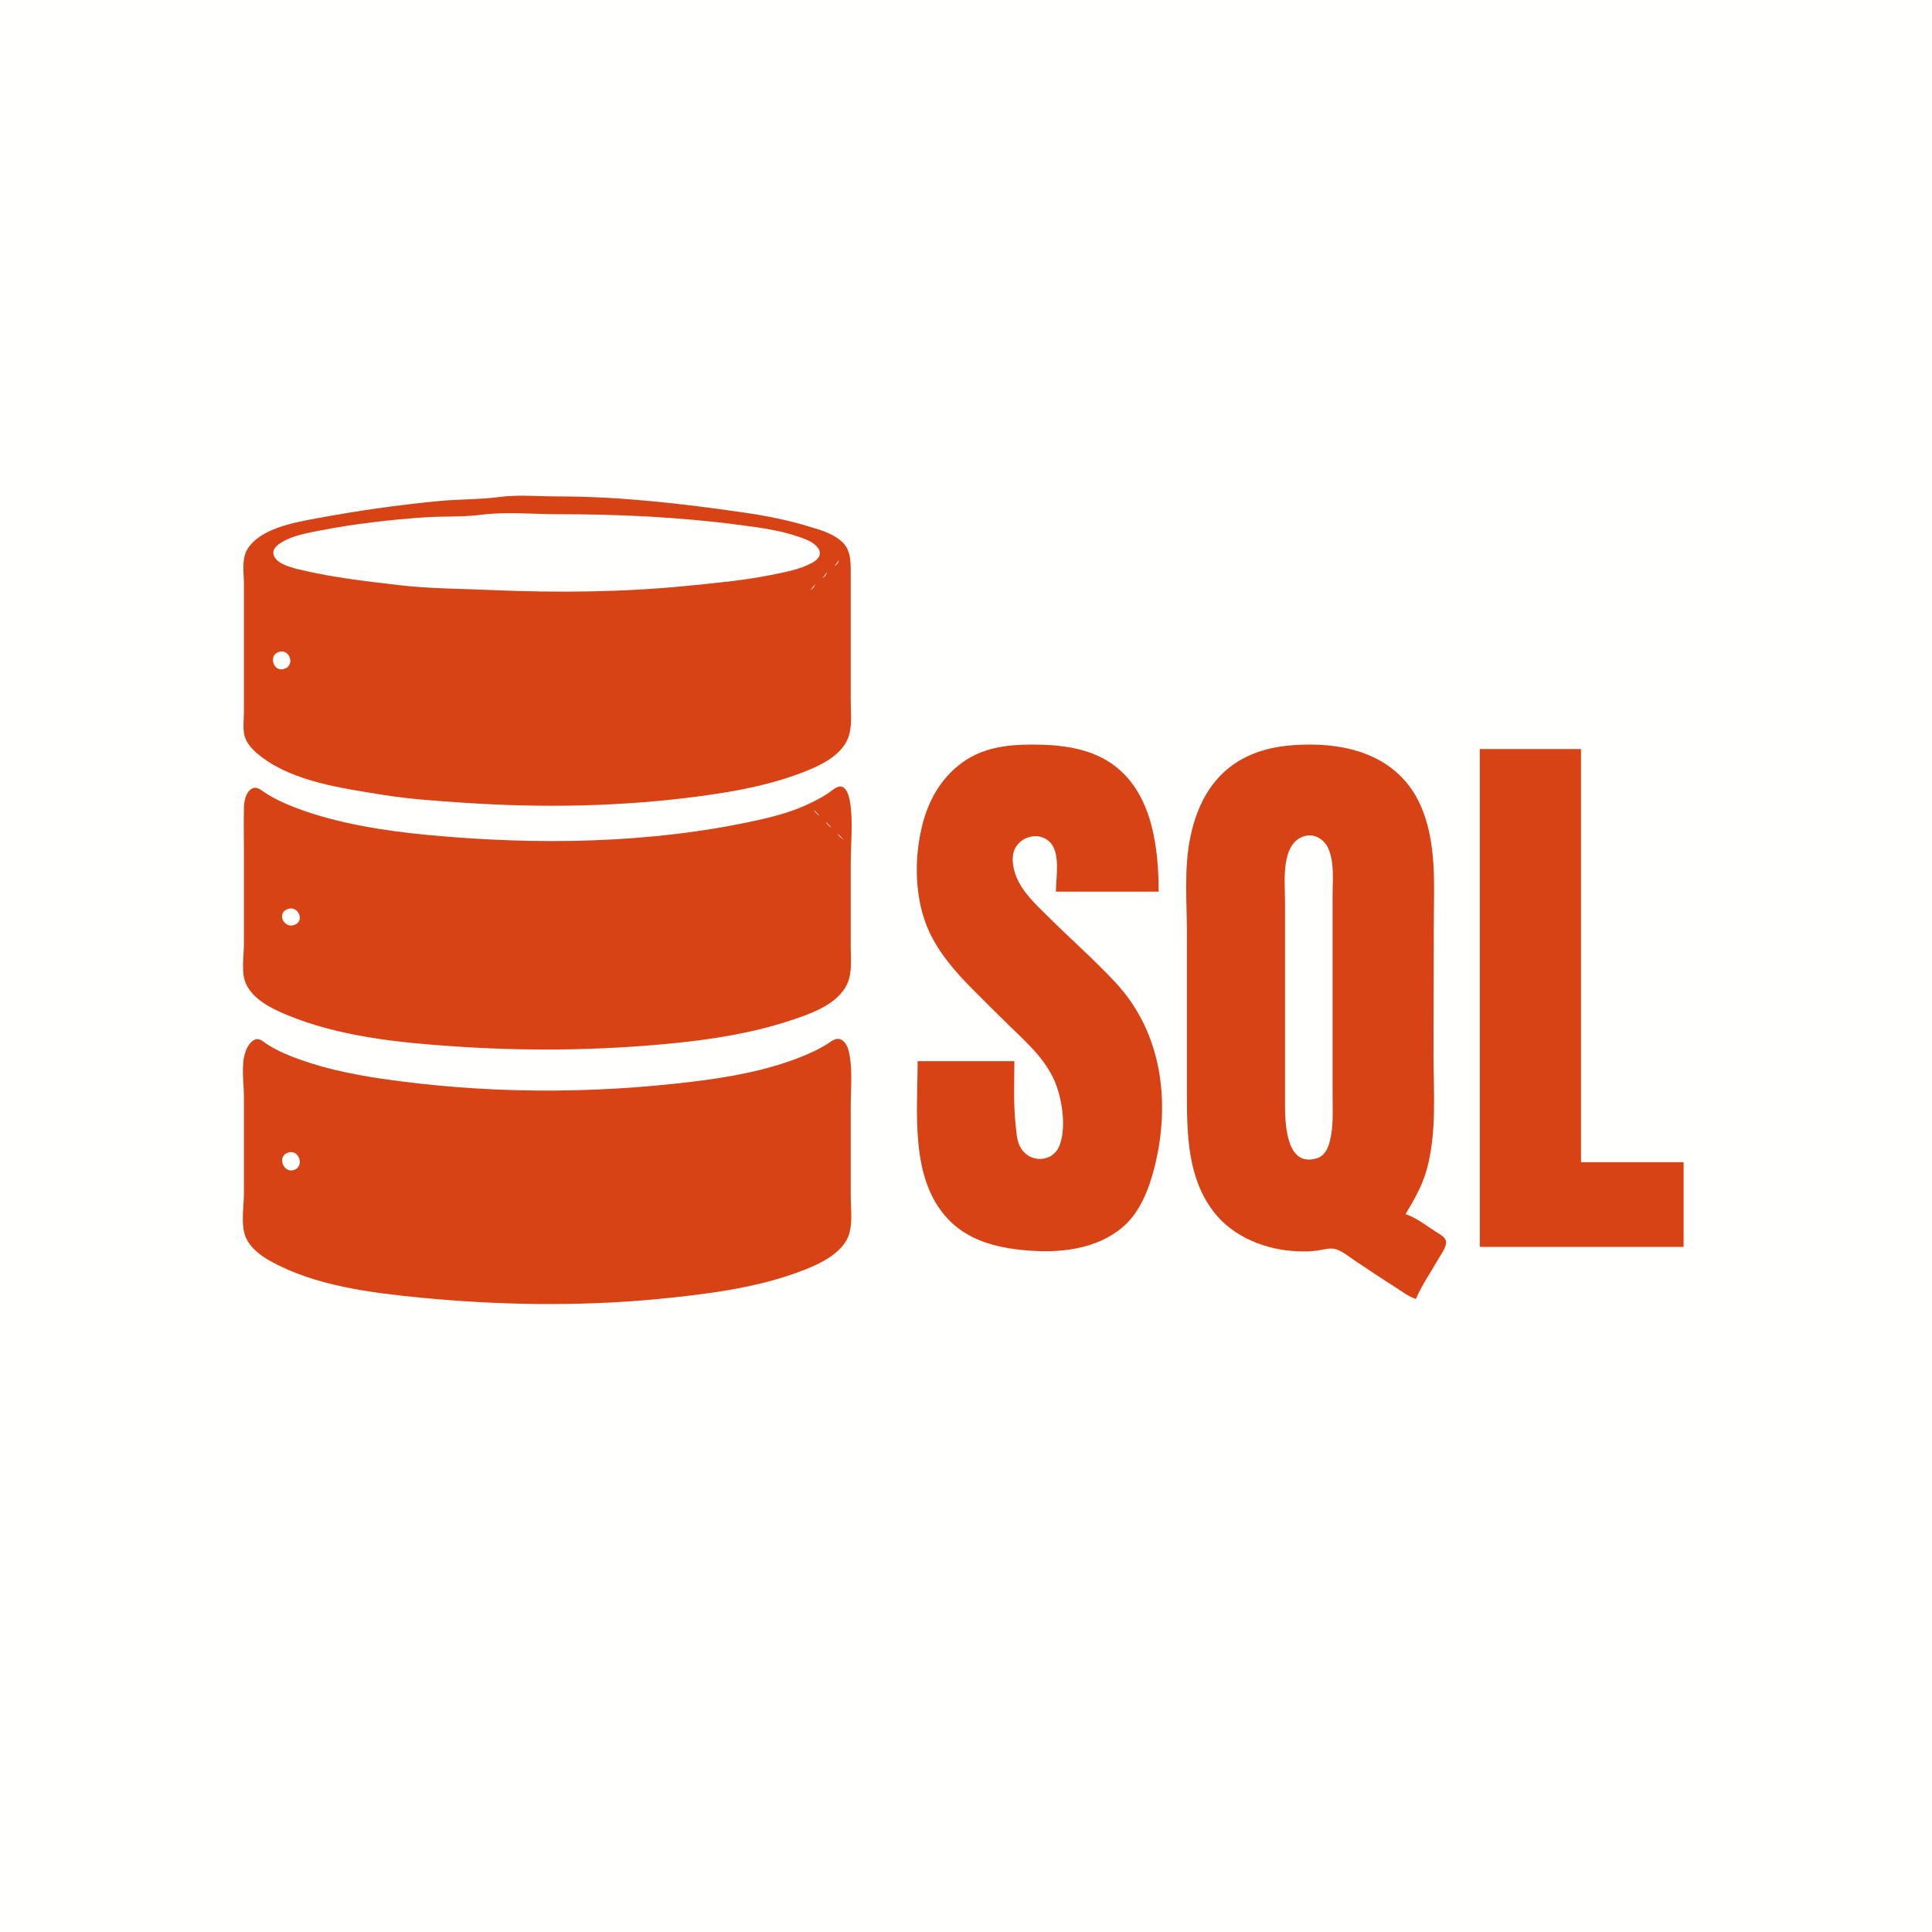
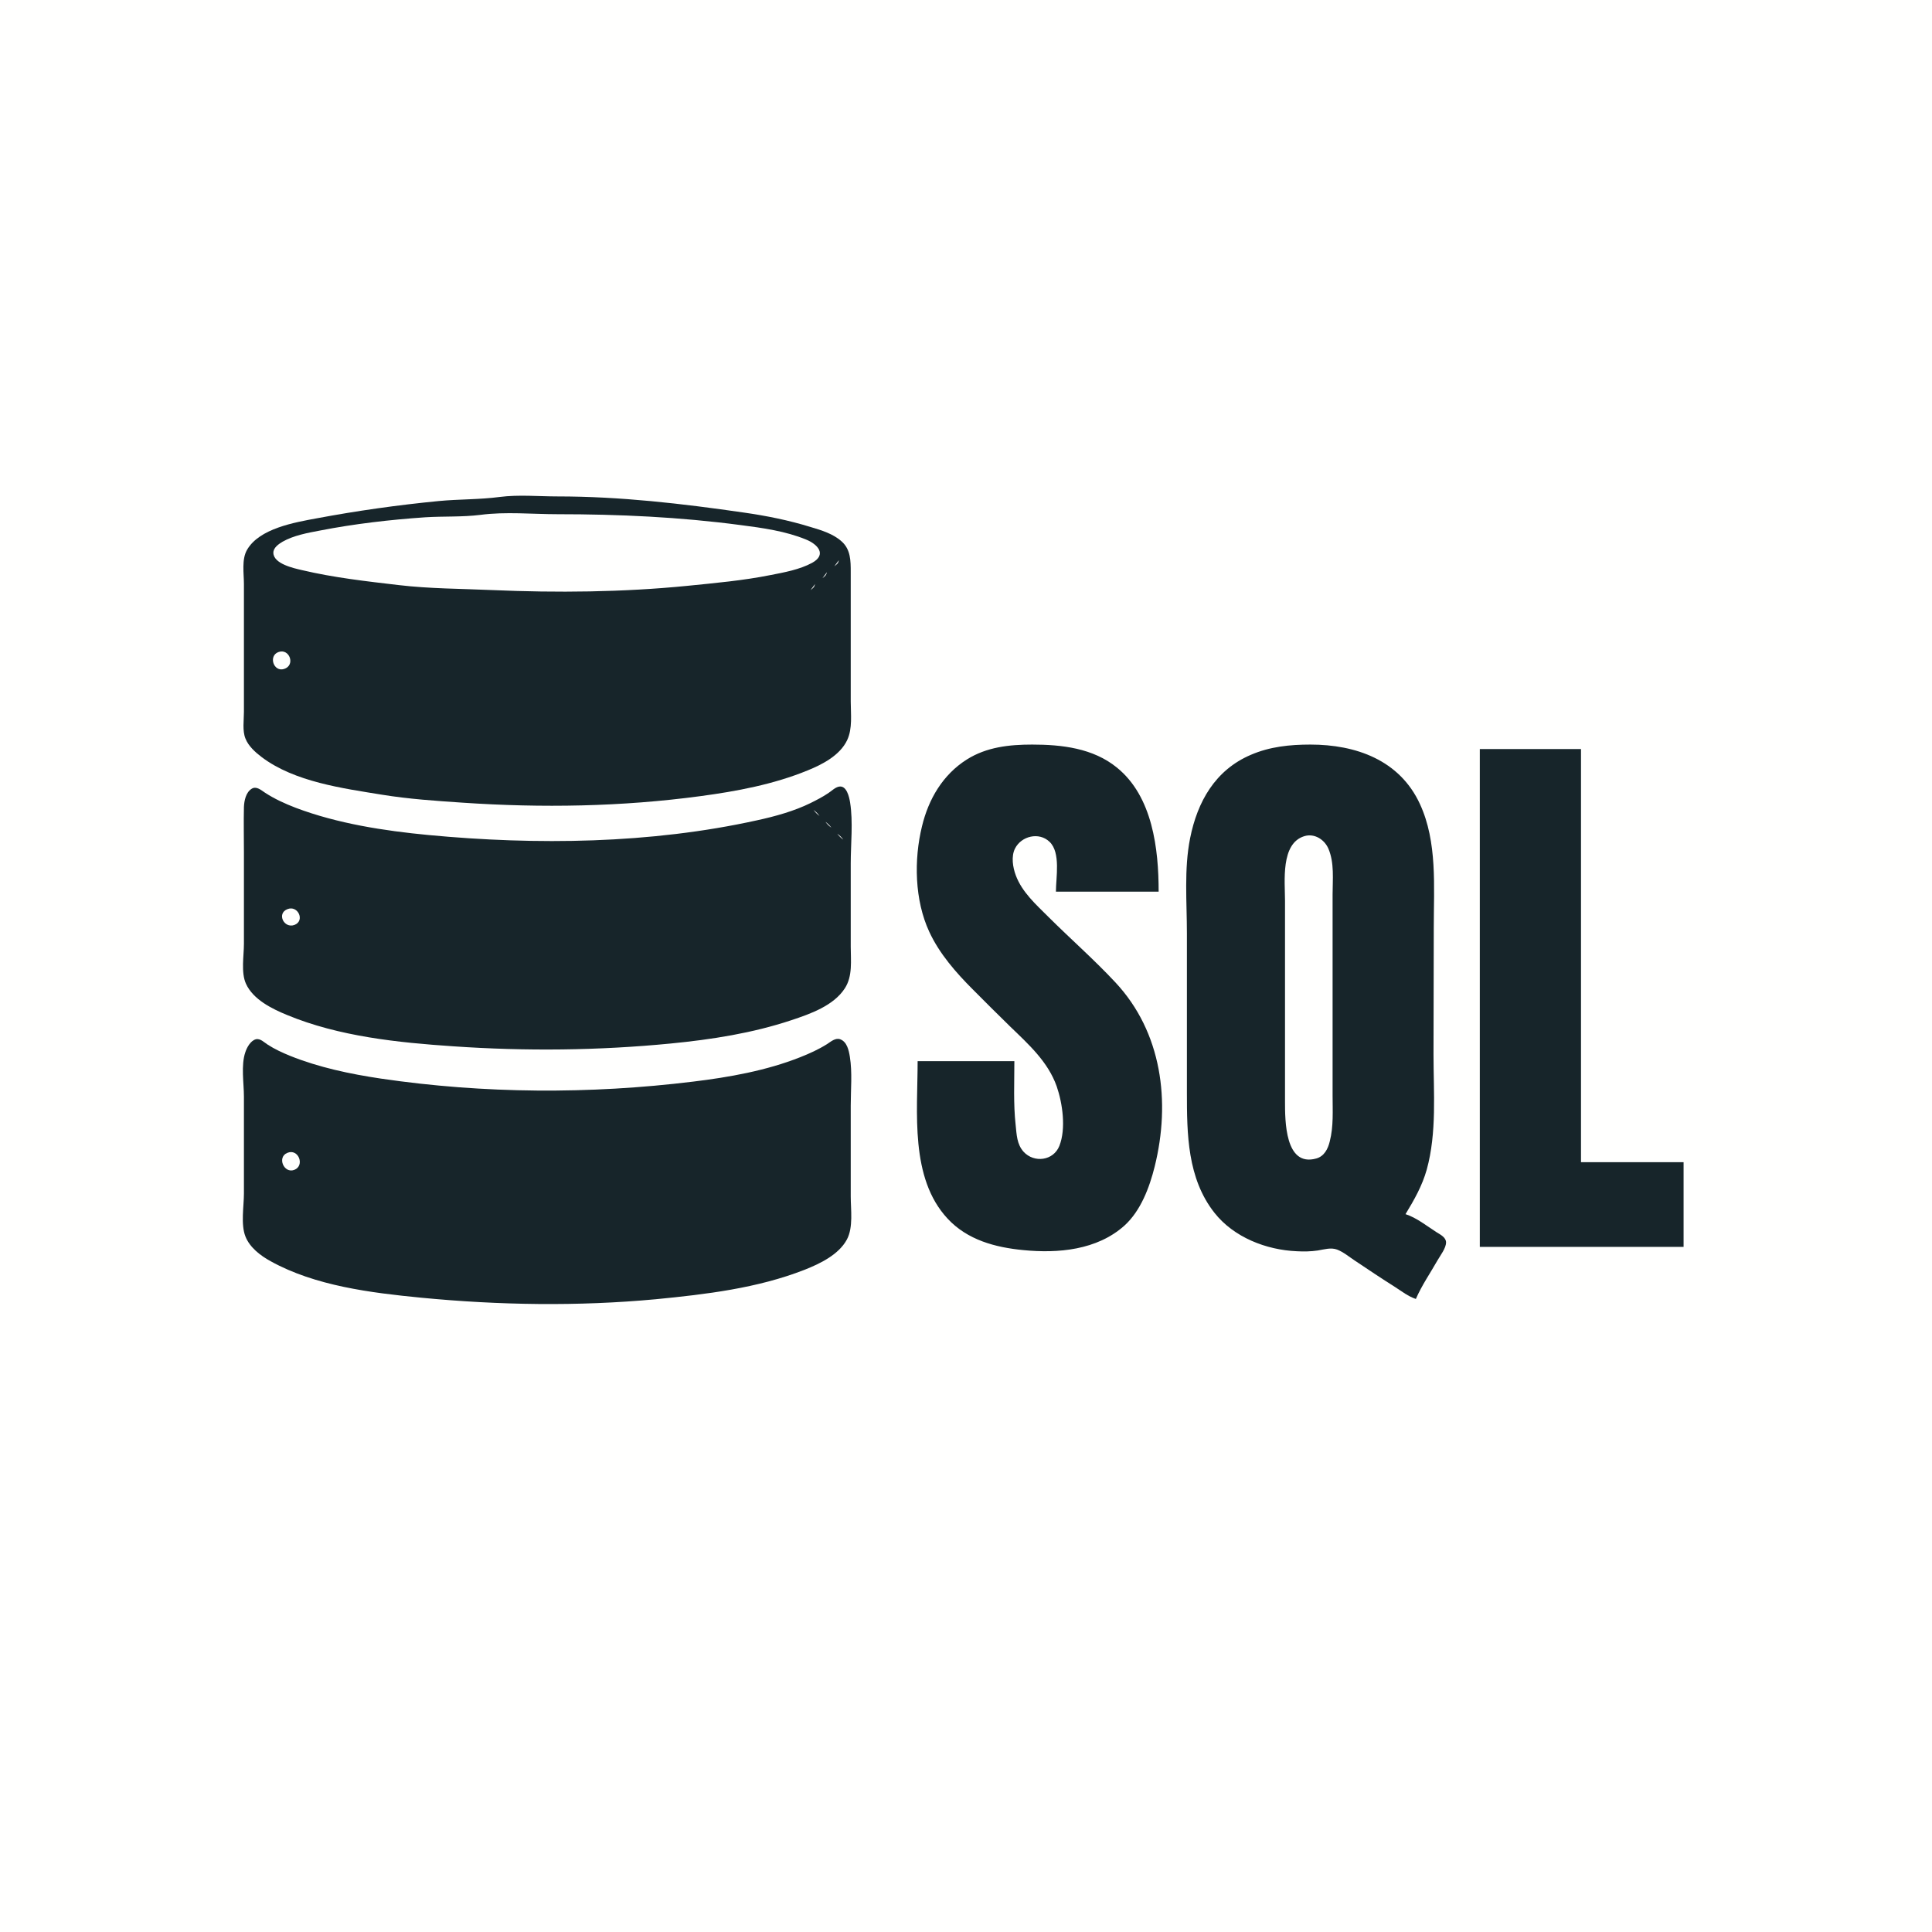
<svg xmlns="http://www.w3.org/2000/svg" width="59pt" height="59pt" viewBox="0 0 59 59" version="1.1">
  <g id="surface1">
    <rect x="0" y="0" width="59" height="59" style="fill:rgb(100%,100%,99.608%);fill-opacity:1;stroke:none;" />
-     <path style=" stroke:none;fill-rule:nonzero;fill:rgb(84.706%,26.275%,8.235%);fill-opacity:1;" d="M 15.262 15.176 C 14.645 15.258 14.016 15.242 13.398 15.301 C 12.152 15.422 10.906 15.598 9.676 15.828 C 9 15.953 7.918 16.137 7.543 16.793 C 7.375 17.086 7.449 17.512 7.449 17.836 L 7.449 21.738 C 7.449 21.996 7.398 22.316 7.496 22.555 C 7.586 22.785 7.801 22.977 7.992 23.121 C 8.996 23.879 10.469 24.074 11.672 24.27 C 12.488 24.402 13.305 24.457 14.125 24.512 C 16.547 24.676 18.984 24.637 21.395 24.312 C 22.5 24.164 23.625 23.953 24.664 23.527 C 25.117 23.344 25.652 23.066 25.871 22.602 C 26.039 22.246 25.98 21.805 25.98 21.422 L 25.98 17.473 C 25.98 17.133 25.98 16.781 25.703 16.535 C 25.445 16.301 25.082 16.191 24.754 16.094 C 24.086 15.887 23.398 15.75 22.711 15.652 C 20.824 15.379 18.941 15.16 17.031 15.16 C 16.453 15.16 15.836 15.102 15.262 15.176 Z M 15.262 15.176 " />
+     <path style=" stroke:none;fill-rule:nonzero;fill:rgb(23,37,42);fill-opacity:1;" d="M 15.262 15.176 C 14.645 15.258 14.016 15.242 13.398 15.301 C 12.152 15.422 10.906 15.598 9.676 15.828 C 9 15.953 7.918 16.137 7.543 16.793 C 7.375 17.086 7.449 17.512 7.449 17.836 L 7.449 21.738 C 7.449 21.996 7.398 22.316 7.496 22.555 C 7.586 22.785 7.801 22.977 7.992 23.121 C 8.996 23.879 10.469 24.074 11.672 24.27 C 12.488 24.402 13.305 24.457 14.125 24.512 C 16.547 24.676 18.984 24.637 21.395 24.312 C 22.5 24.164 23.625 23.953 24.664 23.527 C 25.117 23.344 25.652 23.066 25.871 22.602 C 26.039 22.246 25.98 21.805 25.98 21.422 L 25.98 17.473 C 25.98 17.133 25.98 16.781 25.703 16.535 C 25.445 16.301 25.082 16.191 24.754 16.094 C 24.086 15.887 23.398 15.75 22.711 15.652 C 20.824 15.379 18.941 15.16 17.031 15.16 C 16.453 15.16 15.836 15.102 15.262 15.176 Z M 15.262 15.176 " />
    <path style=" stroke:none;fill-rule:nonzero;fill:rgb(100%,100%,99.608%);fill-opacity:1;" d="M 14.672 15.723 C 14.117 15.793 13.547 15.762 12.988 15.797 C 11.914 15.871 10.824 15.996 9.766 16.203 C 9.391 16.273 8.965 16.352 8.629 16.543 C 8.512 16.613 8.344 16.727 8.348 16.883 C 8.355 17.219 8.969 17.352 9.219 17.41 C 10.199 17.641 11.176 17.75 12.172 17.867 C 13.125 17.98 14.078 17.977 15.035 18.02 C 17.008 18.105 19.016 18.086 20.984 17.891 C 21.836 17.805 22.688 17.73 23.527 17.562 C 23.949 17.48 24.418 17.395 24.801 17.188 C 25.254 16.938 24.98 16.625 24.617 16.477 C 23.992 16.219 23.285 16.121 22.617 16.035 C 20.762 15.789 18.902 15.703 17.031 15.703 C 16.262 15.703 15.438 15.621 14.672 15.723 M 25.617 17.109 L 25.48 17.293 C 25.559 17.23 25.598 17.207 25.617 17.109 M 8.402 17.246 L 8.449 17.293 L 8.402 17.246 M 25.254 17.473 L 25.117 17.656 C 25.195 17.594 25.23 17.57 25.254 17.473 M 24.891 17.836 L 24.754 18.02 C 24.832 17.957 24.867 17.934 24.891 17.836 M 8.5 19.914 C 8.191 20.031 8.355 20.527 8.672 20.43 C 9.035 20.32 8.84 19.785 8.5 19.914 Z M 8.5 19.914 " />
-     <path style=" stroke:none;fill-rule:nonzero;fill:rgb(84.706%,26.275%,8.235%);fill-opacity:1;" d="M 30.977 32.406 L 28.023 32.406 C 28.023 33.961 27.781 35.973 28.938 37.215 C 29.543 37.867 30.395 38.094 31.25 38.176 C 32.316 38.281 33.5 38.176 34.336 37.43 C 34.836 36.977 35.102 36.266 35.262 35.625 C 35.754 33.645 35.484 31.523 34.062 30 C 33.41 29.301 32.695 28.676 32.02 28.004 C 31.641 27.625 31.211 27.246 31.02 26.73 C 30.93 26.488 30.875 26.156 30.996 25.914 C 31.188 25.531 31.73 25.398 32.051 25.707 C 32.398 26.035 32.246 26.797 32.246 27.23 L 35.383 27.23 C 35.383 25.922 35.199 24.324 34.109 23.441 C 33.383 22.848 32.426 22.738 31.52 22.738 C 30.824 22.738 30.129 22.812 29.523 23.195 C 28.789 23.66 28.355 24.406 28.156 25.234 C 27.906 26.254 27.93 27.492 28.379 28.457 C 28.688 29.125 29.195 29.703 29.711 30.219 C 30.09 30.598 30.465 30.977 30.848 31.348 C 31.406 31.887 32.004 32.422 32.27 33.176 C 32.449 33.695 32.559 34.465 32.352 34.992 C 32.172 35.449 31.578 35.523 31.258 35.172 C 31.051 34.941 31.047 34.645 31.016 34.355 C 30.945 33.711 30.977 33.055 30.977 32.406 M 43.238 39.668 C 43.418 39.254 43.68 38.875 43.902 38.484 C 43.984 38.34 44.16 38.117 44.16 37.941 C 44.16 37.789 43.988 37.703 43.875 37.633 C 43.574 37.441 43.262 37.188 42.922 37.078 C 43.188 36.641 43.43 36.215 43.57 35.719 C 43.883 34.586 43.777 33.359 43.777 32.195 L 43.785 28.32 C 43.785 27.074 43.898 25.715 43.363 24.555 C 42.742 23.207 41.402 22.738 40.016 22.738 C 39.391 22.738 38.777 22.801 38.199 23.051 C 37.109 23.516 36.566 24.484 36.344 25.598 C 36.156 26.539 36.246 27.547 36.246 28.5 L 36.246 33.359 C 36.246 34.629 36.258 35.984 37.086 37.035 C 37.676 37.785 38.668 38.172 39.605 38.211 C 39.816 38.223 40.031 38.219 40.242 38.188 C 40.434 38.156 40.645 38.09 40.832 38.16 C 41.027 38.234 41.207 38.387 41.379 38.5 C 41.785 38.773 42.191 39.043 42.605 39.305 C 42.812 39.438 43.004 39.59 43.238 39.668 M 45.191 22.875 L 45.191 38.078 L 51.414 38.078 L 51.414 35.492 L 48.281 35.492 L 48.281 22.875 L 45.191 22.875 M 25.617 24.023 C 25.5 24.047 25.395 24.156 25.297 24.219 C 25.125 24.336 24.941 24.43 24.754 24.523 C 24.254 24.77 23.66 24.934 23.117 25.051 C 19.867 25.77 16.383 25.812 13.082 25.5 C 11.73 25.371 10.312 25.152 9.039 24.672 C 8.703 24.543 8.383 24.398 8.086 24.203 C 7.969 24.125 7.828 24 7.688 24.086 C 7.508 24.195 7.457 24.453 7.449 24.645 C 7.438 25.113 7.449 25.582 7.449 26.051 L 7.449 28.82 C 7.449 29.188 7.355 29.703 7.512 30.043 C 7.73 30.523 8.301 30.805 8.766 30.996 C 10.348 31.652 12.16 31.84 13.852 31.953 C 16.062 32.105 18.281 32.082 20.484 31.867 C 21.727 31.746 22.977 31.551 24.164 31.156 C 24.738 30.965 25.457 30.715 25.801 30.18 C 26.043 29.805 25.98 29.336 25.98 28.91 L 25.98 26.367 C 25.98 25.766 26.055 25.105 25.961 24.508 C 25.934 24.34 25.855 23.973 25.617 24.023 Z M 25.617 24.023 " />
+     <path style=" stroke:none;fill-rule:nonzero;fill:rgb(23,37,42);fill-opacity:1;" d="M 30.977 32.406 L 28.023 32.406 C 28.023 33.961 27.781 35.973 28.938 37.215 C 29.543 37.867 30.395 38.094 31.25 38.176 C 32.316 38.281 33.5 38.176 34.336 37.43 C 34.836 36.977 35.102 36.266 35.262 35.625 C 35.754 33.645 35.484 31.523 34.062 30 C 33.41 29.301 32.695 28.676 32.02 28.004 C 31.641 27.625 31.211 27.246 31.02 26.73 C 30.93 26.488 30.875 26.156 30.996 25.914 C 31.188 25.531 31.73 25.398 32.051 25.707 C 32.398 26.035 32.246 26.797 32.246 27.23 L 35.383 27.23 C 35.383 25.922 35.199 24.324 34.109 23.441 C 33.383 22.848 32.426 22.738 31.52 22.738 C 30.824 22.738 30.129 22.812 29.523 23.195 C 28.789 23.66 28.355 24.406 28.156 25.234 C 27.906 26.254 27.93 27.492 28.379 28.457 C 28.688 29.125 29.195 29.703 29.711 30.219 C 30.09 30.598 30.465 30.977 30.848 31.348 C 31.406 31.887 32.004 32.422 32.27 33.176 C 32.449 33.695 32.559 34.465 32.352 34.992 C 32.172 35.449 31.578 35.523 31.258 35.172 C 31.051 34.941 31.047 34.645 31.016 34.355 C 30.945 33.711 30.977 33.055 30.977 32.406 M 43.238 39.668 C 43.418 39.254 43.68 38.875 43.902 38.484 C 43.984 38.34 44.16 38.117 44.16 37.941 C 44.16 37.789 43.988 37.703 43.875 37.633 C 43.574 37.441 43.262 37.188 42.922 37.078 C 43.188 36.641 43.43 36.215 43.57 35.719 C 43.883 34.586 43.777 33.359 43.777 32.195 L 43.785 28.32 C 43.785 27.074 43.898 25.715 43.363 24.555 C 42.742 23.207 41.402 22.738 40.016 22.738 C 39.391 22.738 38.777 22.801 38.199 23.051 C 37.109 23.516 36.566 24.484 36.344 25.598 C 36.156 26.539 36.246 27.547 36.246 28.5 L 36.246 33.359 C 36.246 34.629 36.258 35.984 37.086 37.035 C 37.676 37.785 38.668 38.172 39.605 38.211 C 39.816 38.223 40.031 38.219 40.242 38.188 C 40.434 38.156 40.645 38.09 40.832 38.16 C 41.027 38.234 41.207 38.387 41.379 38.5 C 41.785 38.773 42.191 39.043 42.605 39.305 C 42.812 39.438 43.004 39.59 43.238 39.668 M 45.191 22.875 L 45.191 38.078 L 51.414 38.078 L 51.414 35.492 L 48.281 35.492 L 48.281 22.875 L 45.191 22.875 M 25.617 24.023 C 25.5 24.047 25.395 24.156 25.297 24.219 C 25.125 24.336 24.941 24.43 24.754 24.523 C 24.254 24.77 23.66 24.934 23.117 25.051 C 19.867 25.77 16.383 25.812 13.082 25.5 C 11.73 25.371 10.312 25.152 9.039 24.672 C 8.703 24.543 8.383 24.398 8.086 24.203 C 7.969 24.125 7.828 24 7.688 24.086 C 7.508 24.195 7.457 24.453 7.449 24.645 C 7.438 25.113 7.449 25.582 7.449 26.051 L 7.449 28.82 C 7.449 29.188 7.355 29.703 7.512 30.043 C 7.73 30.523 8.301 30.805 8.766 30.996 C 10.348 31.652 12.16 31.84 13.852 31.953 C 16.062 32.105 18.281 32.082 20.484 31.867 C 21.727 31.746 22.977 31.551 24.164 31.156 C 24.738 30.965 25.457 30.715 25.801 30.18 C 26.043 29.805 25.98 29.336 25.98 28.91 L 25.98 26.367 C 25.98 25.766 26.055 25.105 25.961 24.508 C 25.934 24.34 25.855 23.973 25.617 24.023 Z M 25.617 24.023 " />
    <path style=" stroke:none;fill-rule:nonzero;fill:rgb(100%,100%,99.608%);fill-opacity:1;" d="M 24.844 24.734 C 24.906 24.812 24.945 24.855 25.027 24.918 C 24.965 24.836 24.926 24.797 24.844 24.734 M 25.207 25.098 C 25.27 25.176 25.309 25.219 25.391 25.277 C 25.328 25.199 25.289 25.156 25.207 25.098 M 25.57 25.461 C 25.633 25.539 25.672 25.582 25.754 25.641 C 25.691 25.562 25.652 25.52 25.57 25.461 M 39.832 25.535 C 39.102 25.758 39.242 26.922 39.242 27.504 L 39.242 33.629 C 39.242 34.219 39.238 35.645 40.195 35.379 C 40.441 35.312 40.555 35.082 40.609 34.855 C 40.727 34.395 40.695 33.918 40.695 33.449 L 40.695 27.32 C 40.695 26.859 40.754 26.352 40.566 25.914 C 40.445 25.637 40.141 25.441 39.832 25.535 M 8.773 27.766 C 8.445 27.898 8.672 28.363 8.992 28.246 C 9.324 28.121 9.098 27.629 8.773 27.766 M 28.477 28.367 L 28.523 28.41 L 28.477 28.367 M 28.84 28.727 L 28.887 28.773 L 28.84 28.727 M 29.566 29.453 L 29.613 29.5 Z M 29.566 29.453 " />
-     <path style=" stroke:none;fill-rule:nonzero;fill:rgb(84.706%,26.275%,8.235%);fill-opacity:1;" d="M 7.812 31.738 C 7.652 31.781 7.539 31.988 7.492 32.133 C 7.355 32.531 7.449 33.078 7.449 33.492 L 7.449 36.445 C 7.449 36.836 7.348 37.391 7.496 37.762 C 7.629 38.098 7.957 38.348 8.266 38.516 C 9.625 39.27 11.332 39.48 12.855 39.629 C 15.23 39.859 17.652 39.898 20.031 39.676 C 21.559 39.527 23.133 39.34 24.57 38.777 C 25.043 38.59 25.613 38.316 25.863 37.852 C 26.062 37.477 25.98 36.945 25.98 36.535 L 25.98 33.766 C 25.98 33.277 26.031 32.75 25.953 32.27 C 25.922 32.078 25.867 31.816 25.66 31.738 C 25.512 31.684 25.371 31.812 25.254 31.887 C 24.992 32.051 24.723 32.172 24.438 32.285 C 23.406 32.695 22.262 32.898 21.164 33.031 C 18.004 33.418 14.781 33.402 11.629 32.938 C 10.688 32.797 9.738 32.598 8.855 32.242 C 8.625 32.148 8.387 32.039 8.176 31.902 C 8.07 31.836 7.949 31.703 7.812 31.738 Z M 7.812 31.738 " />
+     <path style=" stroke:none;fill-rule:nonzero;fill:rgb(23,37,42);fill-opacity:1;" d="M 7.812 31.738 C 7.652 31.781 7.539 31.988 7.492 32.133 C 7.355 32.531 7.449 33.078 7.449 33.492 L 7.449 36.445 C 7.449 36.836 7.348 37.391 7.496 37.762 C 7.629 38.098 7.957 38.348 8.266 38.516 C 9.625 39.27 11.332 39.48 12.855 39.629 C 15.23 39.859 17.652 39.898 20.031 39.676 C 21.559 39.527 23.133 39.34 24.57 38.777 C 25.043 38.59 25.613 38.316 25.863 37.852 C 26.062 37.477 25.98 36.945 25.98 36.535 L 25.98 33.766 C 25.98 33.277 26.031 32.75 25.953 32.27 C 25.922 32.078 25.867 31.816 25.66 31.738 C 25.512 31.684 25.371 31.812 25.254 31.887 C 24.992 32.051 24.723 32.172 24.438 32.285 C 23.406 32.695 22.262 32.898 21.164 33.031 C 18.004 33.418 14.781 33.402 11.629 32.938 C 10.688 32.797 9.738 32.598 8.855 32.242 C 8.625 32.148 8.387 32.039 8.176 31.902 C 8.07 31.836 7.949 31.703 7.812 31.738 Z M 7.812 31.738 " />
    <path style=" stroke:none;fill-rule:nonzero;fill:rgb(100%,100%,99.608%);fill-opacity:1;" d="M 25.57 33.449 L 25.617 33.492 L 25.57 33.449 M 25.48 33.539 L 25.527 33.586 L 25.48 33.539 M 25.207 33.812 L 25.254 33.855 L 25.207 33.812 M 25.117 33.902 L 25.164 33.949 L 25.117 33.902 M 24.844 34.176 L 24.891 34.219 L 24.844 34.176 M 24.754 34.266 L 24.801 34.312 L 24.754 34.266 M 8.773 35.207 C 8.453 35.34 8.672 35.844 8.984 35.727 C 9.32 35.602 9.117 35.062 8.773 35.207 Z M 8.773 35.207 " />
  </g>
</svg>
